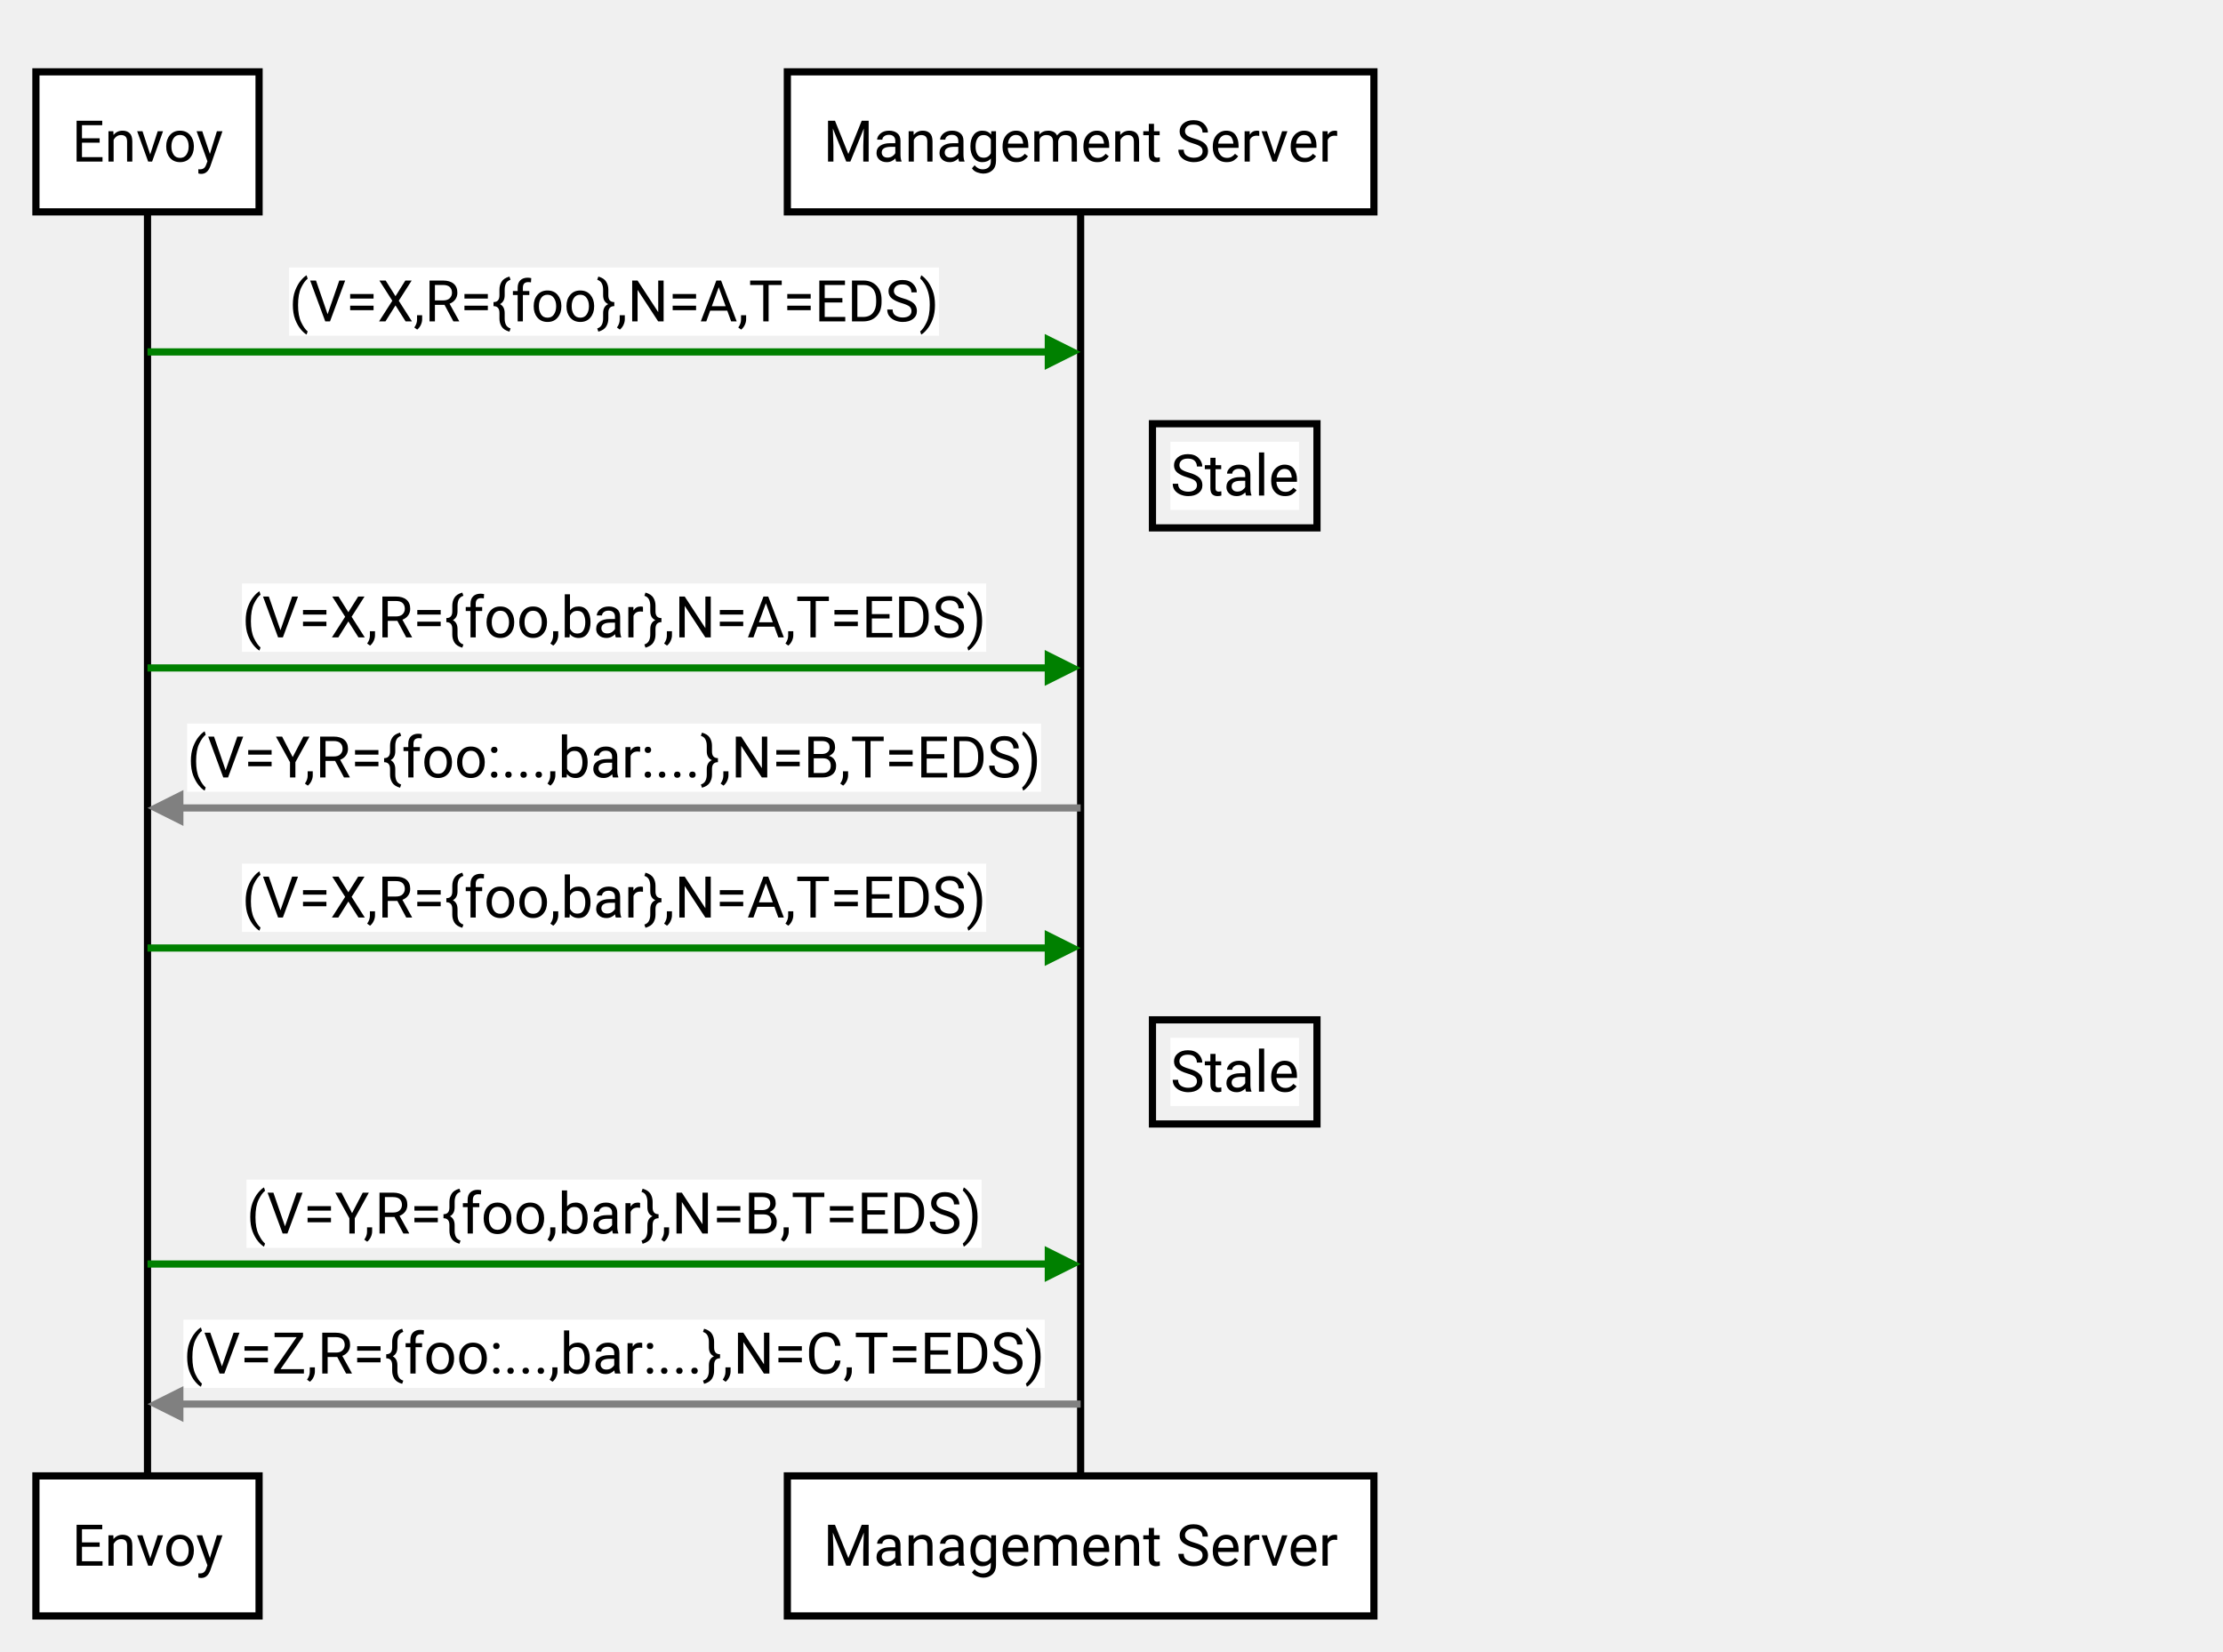
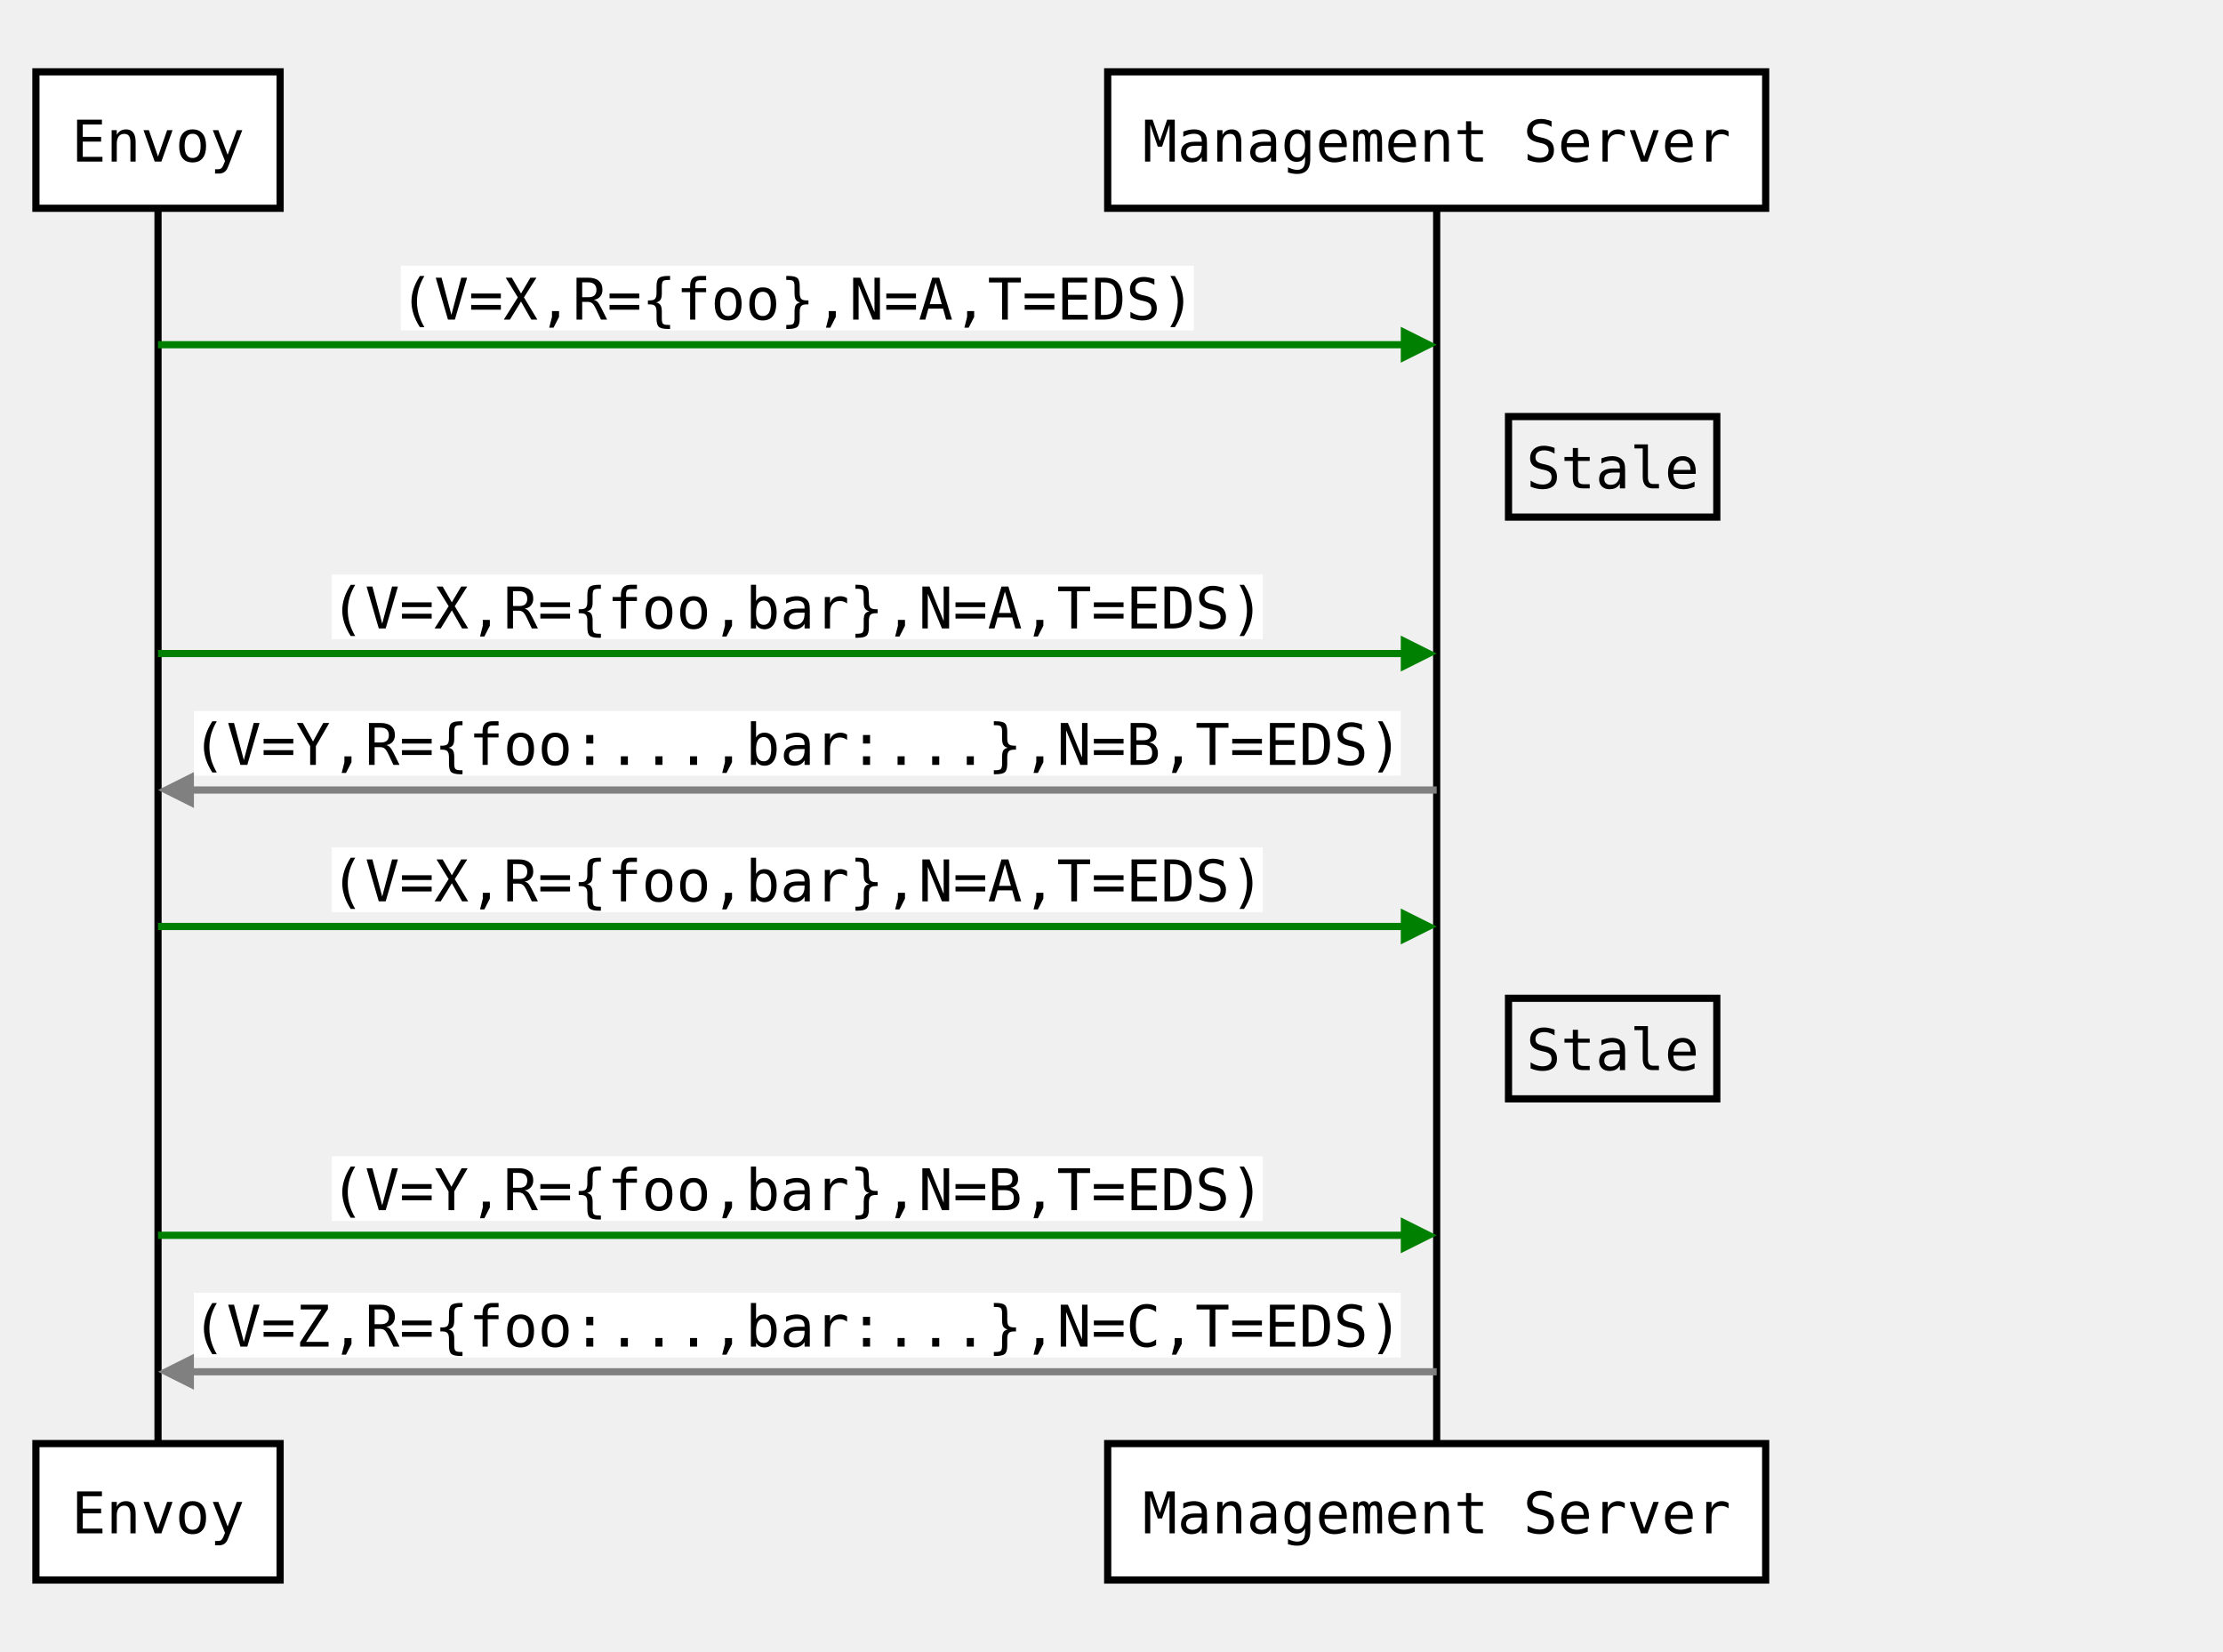
<svg xmlns="http://www.w3.org/2000/svg" xmlns:xlink="http://www.w3.org/1999/xlink" width="619" height="460">
+   <source>participant Envoy as E [color="black"]
+ participant Management Server as M [color="black"]
+ 
+ E-&gt;M: (V=X,R={foo},N=A,T=EDS) [color="green"]
+ Note right of M: Stale
+ E-&gt;M: (V=X,R={foo,bar},N=A,T=EDS) [color="green"]
+ M-&gt;E: (V=Y,R={foo:...,bar:...},N=B,T=EDS) [color="gray"]
+ E-&gt;M: (V=X,R={foo,bar},N=A,T=EDS) [color="green"]
+ Note right of M: Stale
+ E-&gt;M: (V=Y,R={foo,bar},N=B,T=EDS) [color="green"]
+ M-&gt;E: (V=Z,R={foo:...,bar:...},N=C,T=EDS) [color="gray"]</source>
  <defs style="-webkit-tap-highlight-color: rgba(0, 0, 0, 0);">
    <path stroke-linecap="round" d="M5,0 0,2.5 5,5z" id="raphael-marker-block" style="-webkit-tap-highlight-color: rgba(0, 0, 0, 0);" />
-     <marker id="raphael-marker-endblock55-obj2n6v9" markerHeight="5" markerWidth="5" orient="auto" refX="2.5" refY="2.5" style="-webkit-tap-highlight-color: rgba(0, 0, 0, 0);">
+     <marker id="raphael-marker-endblock55-obj9nxqj" markerHeight="5" markerWidth="5" orient="auto" refX="2.5" refY="2.5" style="-webkit-tap-highlight-color: rgba(0, 0, 0, 0);">
      <use xlink:href="#raphael-marker-block" transform="rotate(180 2.5 2.5) scale(1,1)" stroke-width="1" fill="green" stroke="none" style="-webkit-tap-highlight-color: rgba(0, 0, 0, 0);" />
    </marker>
-     <marker id="raphael-marker-endblock55-objij3l6" markerHeight="5" markerWidth="5" orient="auto" refX="2.5" refY="2.5" style="-webkit-tap-highlight-color: rgba(0, 0, 0, 0);">
+     <marker id="raphael-marker-endblock55-objk90nb" markerHeight="5" markerWidth="5" orient="auto" refX="2.5" refY="2.5" style="-webkit-tap-highlight-color: rgba(0, 0, 0, 0);">
      <use xlink:href="#raphael-marker-block" transform="rotate(180 2.5 2.5) scale(1,1)" stroke-width="1" fill="green" stroke="none" style="-webkit-tap-highlight-color: rgba(0, 0, 0, 0);" />
    </marker>
-     <marker id="raphael-marker-endblock55-objs670z" markerHeight="5" markerWidth="5" orient="auto" refX="2.5" refY="2.5" style="-webkit-tap-highlight-color: rgba(0, 0, 0, 0);">
+     <marker id="raphael-marker-endblock55-objfy5rz" markerHeight="5" markerWidth="5" orient="auto" refX="2.5" refY="2.5" style="-webkit-tap-highlight-color: rgba(0, 0, 0, 0);">
      <use xlink:href="#raphael-marker-block" transform="rotate(180 2.5 2.5) scale(1,1)" stroke-width="1" fill="gray" stroke="none" style="-webkit-tap-highlight-color: rgba(0, 0, 0, 0);" />
    </marker>
-     <marker id="raphael-marker-endblock55-objdpm7p" markerHeight="5" markerWidth="5" orient="auto" refX="2.5" refY="2.5" style="-webkit-tap-highlight-color: rgba(0, 0, 0, 0);">
+     <marker id="raphael-marker-endblock55-objo7xf5" markerHeight="5" markerWidth="5" orient="auto" refX="2.5" refY="2.5" style="-webkit-tap-highlight-color: rgba(0, 0, 0, 0);">
      <use xlink:href="#raphael-marker-block" transform="rotate(180 2.5 2.5) scale(1,1)" stroke-width="1" fill="green" stroke="none" style="-webkit-tap-highlight-color: rgba(0, 0, 0, 0);" />
    </marker>
-     <marker id="raphael-marker-endblock55-objbieqd" markerHeight="5" markerWidth="5" orient="auto" refX="2.5" refY="2.5" style="-webkit-tap-highlight-color: rgba(0, 0, 0, 0);">
+     <marker id="raphael-marker-endblock55-objml2fb" markerHeight="5" markerWidth="5" orient="auto" refX="2.5" refY="2.5" style="-webkit-tap-highlight-color: rgba(0, 0, 0, 0);">
      <use xlink:href="#raphael-marker-block" transform="rotate(180 2.5 2.5) scale(1,1)" stroke-width="1" fill="green" stroke="none" style="-webkit-tap-highlight-color: rgba(0, 0, 0, 0);" />
    </marker>
-     <marker id="raphael-marker-endblock55-obj56hjk" markerHeight="5" markerWidth="5" orient="auto" refX="2.5" refY="2.5" style="-webkit-tap-highlight-color: rgba(0, 0, 0, 0);">
+     <marker id="raphael-marker-endblock55-obj2ezld" markerHeight="5" markerWidth="5" orient="auto" refX="2.5" refY="2.5" style="-webkit-tap-highlight-color: rgba(0, 0, 0, 0);">
      <use xlink:href="#raphael-marker-block" transform="rotate(180 2.5 2.5) scale(1,1)" stroke-width="1" fill="gray" stroke="none" style="-webkit-tap-highlight-color: rgba(0, 0, 0, 0);" />
    </marker>
  </defs>
-   <rect x="10" y="20" width="62.141" height="39" rx="0" ry="0" fill="#ffffff" stroke="#000000" stroke-width="2" style="-webkit-tap-highlight-color: rgba(0, 0, 0, 0);" />
-   <rect x="20" y="30" width="42.141" height="19" rx="0" ry="0" fill="#ffffff" stroke="none" style="-webkit-tap-highlight-color: rgba(0, 0, 0, 0);" />
-   <text x="41.07" y="39.5" text-anchor="middle" font-family="Roboto" font-size="16px" stroke="none" fill="#000000" style="-webkit-tap-highlight-color: rgba(0, 0, 0, 0); text-anchor: middle; font-family: Roboto; font-size: 16px;">
-     <tspan dy="5.5" style="-webkit-tap-highlight-color: rgba(0, 0, 0, 0);">Envoy</tspan>
+   <rect x="10" y="20" width="68" height="38" rx="0" ry="0" fill="#ffffff" stroke="#000000" stroke-width="2" style="-webkit-tap-highlight-color: rgba(0, 0, 0, 0);" />
+   <rect x="19.984" y="30" width="48" height="18" rx="0" ry="0" fill="#ffffff" stroke="none" style="-webkit-tap-highlight-color: rgba(0, 0, 0, 0);" />
+   <text x="44" y="39" text-anchor="middle" font-family="Andale Mono, monospace" font-size="16px" stroke="none" fill="#000000" style="-webkit-tap-highlight-color: rgba(0, 0, 0, 0); text-anchor: middle; font-family: &quot;Andale Mono&quot;, monospace; font-size: 16px;">
+     <tspan dy="6" style="-webkit-tap-highlight-color: rgba(0, 0, 0, 0);">Envoy</tspan>
  </text>
-   <rect x="10" y="411" width="62.141" height="39" rx="0" ry="0" fill="#ffffff" stroke="#000000" stroke-width="2" style="-webkit-tap-highlight-color: rgba(0, 0, 0, 0);" />
-   <rect x="20" y="421" width="42.141" height="19" rx="0" ry="0" fill="#ffffff" stroke="none" style="-webkit-tap-highlight-color: rgba(0, 0, 0, 0);" />
-   <text x="41.07" y="430.5" text-anchor="middle" font-family="Roboto" font-size="16px" stroke="none" fill="#000000" style="-webkit-tap-highlight-color: rgba(0, 0, 0, 0); text-anchor: middle; font-family: Roboto; font-size: 16px;">
-     <tspan dy="5.5" style="-webkit-tap-highlight-color: rgba(0, 0, 0, 0);">Envoy</tspan>
+   <rect x="10" y="402" width="68" height="38" rx="0" ry="0" fill="#ffffff" stroke="#000000" stroke-width="2" style="-webkit-tap-highlight-color: rgba(0, 0, 0, 0);" />
+   <rect x="19.984" y="412" width="48" height="18" rx="0" ry="0" fill="#ffffff" stroke="none" style="-webkit-tap-highlight-color: rgba(0, 0, 0, 0);" />
+   <text x="44" y="421" text-anchor="middle" font-family="Andale Mono, monospace" font-size="16px" stroke="none" fill="#000000" style="-webkit-tap-highlight-color: rgba(0, 0, 0, 0); text-anchor: middle; font-family: &quot;Andale Mono&quot;, monospace; font-size: 16px;">
+     <tspan dy="6" style="-webkit-tap-highlight-color: rgba(0, 0, 0, 0);">Envoy</tspan>
  </text>
-   <path fill="none" stroke="#000000" d="M41.07,59L41.07,411" stroke-width="2" style="-webkit-tap-highlight-color: rgba(0, 0, 0, 0);" />
-   <rect x="219.238" y="20" width="163.336" height="39" rx="0" ry="0" fill="#ffffff" stroke="#000000" stroke-width="2" style="-webkit-tap-highlight-color: rgba(0, 0, 0, 0);" />
-   <rect x="229.238" y="30" width="143.336" height="19" rx="0" ry="0" fill="#ffffff" stroke="none" style="-webkit-tap-highlight-color: rgba(0, 0, 0, 0);" />
-   <text x="300.906" y="39.5" text-anchor="middle" font-family="Roboto" font-size="16px" stroke="none" fill="#000000" style="-webkit-tap-highlight-color: rgba(0, 0, 0, 0); text-anchor: middle; font-family: Roboto; font-size: 16px;">
-     <tspan dy="5.5" style="-webkit-tap-highlight-color: rgba(0, 0, 0, 0);">Management Server</tspan>
+   <path fill="none" stroke="#000000" d="M44,58L44,402" stroke-width="2" style="-webkit-tap-highlight-color: rgba(0, 0, 0, 0);" />
+   <rect x="308.438" y="20" width="183.219" height="38" rx="0" ry="0" fill="#ffffff" stroke="#000000" stroke-width="2" style="-webkit-tap-highlight-color: rgba(0, 0, 0, 0);" />
+   <rect x="318.422" y="30" width="163.219" height="18" rx="0" ry="0" fill="#ffffff" stroke="none" style="-webkit-tap-highlight-color: rgba(0, 0, 0, 0);" />
+   <text x="400.047" y="39" text-anchor="middle" font-family="Andale Mono, monospace" font-size="16px" stroke="none" fill="#000000" style="-webkit-tap-highlight-color: rgba(0, 0, 0, 0); text-anchor: middle; font-family: &quot;Andale Mono&quot;, monospace; font-size: 16px;">
+     <tspan dy="6" style="-webkit-tap-highlight-color: rgba(0, 0, 0, 0);">Management Server</tspan>
  </text>
-   <rect x="219.238" y="411" width="163.336" height="39" rx="0" ry="0" fill="#ffffff" stroke="#000000" stroke-width="2" style="-webkit-tap-highlight-color: rgba(0, 0, 0, 0);" />
-   <rect x="229.238" y="421" width="143.336" height="19" rx="0" ry="0" fill="#ffffff" stroke="none" style="-webkit-tap-highlight-color: rgba(0, 0, 0, 0);" />
-   <text x="300.906" y="430.5" text-anchor="middle" font-family="Roboto" font-size="16px" stroke="none" fill="#000000" style="-webkit-tap-highlight-color: rgba(0, 0, 0, 0); text-anchor: middle; font-family: Roboto; font-size: 16px;">
-     <tspan dy="5.5" style="-webkit-tap-highlight-color: rgba(0, 0, 0, 0);">Management Server</tspan>
+   <rect x="308.438" y="402" width="183.219" height="38" rx="0" ry="0" fill="#ffffff" stroke="#000000" stroke-width="2" style="-webkit-tap-highlight-color: rgba(0, 0, 0, 0);" />
+   <rect x="318.422" y="412" width="163.219" height="18" rx="0" ry="0" fill="#ffffff" stroke="none" style="-webkit-tap-highlight-color: rgba(0, 0, 0, 0);" />
+   <text x="400.047" y="421" text-anchor="middle" font-family="Andale Mono, monospace" font-size="16px" stroke="none" fill="#000000" style="-webkit-tap-highlight-color: rgba(0, 0, 0, 0); text-anchor: middle; font-family: &quot;Andale Mono&quot;, monospace; font-size: 16px;">
+     <tspan dy="6" style="-webkit-tap-highlight-color: rgba(0, 0, 0, 0);">Management Server</tspan>
  </text>
-   <path fill="none" stroke="#000000" d="M300.906,59L300.906,411" stroke-width="2" style="-webkit-tap-highlight-color: rgba(0, 0, 0, 0);" />
-   <rect x="80.496" y="74.5" width="180.984" height="19" rx="0" ry="0" fill="#ffffff" stroke="none" style="-webkit-tap-highlight-color: rgba(0, 0, 0, 0);" />
-   <text x="170.988" y="84" text-anchor="middle" font-family="Roboto" font-size="16px" stroke="none" fill="#000000" style="-webkit-tap-highlight-color: rgba(0, 0, 0, 0); text-anchor: middle; font-family: Roboto; font-size: 16px;">
-     <tspan dy="5.5" style="-webkit-tap-highlight-color: rgba(0, 0, 0, 0);">(V=X,R={foo},N=A,T=EDS)</tspan>
+   <path fill="none" stroke="#000000" d="M400.047,58L400.047,402" stroke-width="2" style="-webkit-tap-highlight-color: rgba(0, 0, 0, 0);" />
+   <rect x="111.594" y="74" width="220.828" height="18" rx="0" ry="0" fill="#ffffff" stroke="none" style="-webkit-tap-highlight-color: rgba(0, 0, 0, 0);" />
+   <text x="222.023" y="83" text-anchor="middle" font-family="Andale Mono, monospace" font-size="16px" stroke="none" fill="#000000" style="-webkit-tap-highlight-color: rgba(0, 0, 0, 0); text-anchor: middle; font-family: &quot;Andale Mono&quot;, monospace; font-size: 16px;">
+     <tspan dy="6" style="-webkit-tap-highlight-color: rgba(0, 0, 0, 0);">(V=X,R={foo},N=A,T=EDS)</tspan>
  </text>
-   <path fill="none" stroke="#008000" d="M41.07,98C41.07,98,259.851,98,295.905,98" stroke-width="2" marker-end="url(#raphael-marker-endblock55-obj2n6v9)" stroke-dasharray="none" style="-webkit-tap-highlight-color: rgba(0, 0, 0, 0);" />
-   <rect x="320.906" y="118" width="45.812" height="29" rx="0" ry="0" fill="none" stroke="#000000" stroke-width="2" style="-webkit-tap-highlight-color: rgba(0, 0, 0, 0);" />
-   <rect x="325.906" y="123" width="35.812" height="19" rx="0" ry="0" fill="#ffffff" stroke="none" style="-webkit-tap-highlight-color: rgba(0, 0, 0, 0);" />
-   <text x="343.812" y="132.5" text-anchor="middle" font-family="Roboto" font-size="16px" stroke="none" fill="#000000" style="-webkit-tap-highlight-color: rgba(0, 0, 0, 0); text-anchor: middle; font-family: Roboto; font-size: 16px;">
-     <tspan dy="5.5" style="-webkit-tap-highlight-color: rgba(0, 0, 0, 0);">Stale</tspan>
+   <path fill="none" stroke="#008000" d="M44,96C44,96,351.9,96,395.048,96" stroke-width="2" marker-end="url(#raphael-marker-endblock55-obj9nxqj)" stroke-dasharray="none" style="-webkit-tap-highlight-color: rgba(0, 0, 0, 0);" />
+   <rect x="420.047" y="116" width="58" height="28" rx="0" ry="0" fill="none" stroke="#000000" stroke-width="2" style="-webkit-tap-highlight-color: rgba(0, 0, 0, 0);" />
+   <rect x="425.031" y="121" width="48" height="18" rx="0" ry="0" fill="none" stroke="none" style="-webkit-tap-highlight-color: rgba(0, 0, 0, 0);" />
+   <text x="449.047" y="130" text-anchor="middle" font-family="Andale Mono, monospace" font-size="16px" stroke="none" fill="#000000" style="-webkit-tap-highlight-color: rgba(0, 0, 0, 0); text-anchor: middle; font-family: &quot;Andale Mono&quot;, monospace; font-size: 16px;">
+     <tspan dy="6" style="-webkit-tap-highlight-color: rgba(0, 0, 0, 0);">Stale</tspan>
  </text>
-   <rect x="67.367" y="162.5" width="207.242" height="19" rx="0" ry="0" fill="#ffffff" stroke="none" style="-webkit-tap-highlight-color: rgba(0, 0, 0, 0);" />
-   <text x="170.988" y="172" text-anchor="middle" font-family="Roboto" font-size="16px" stroke="none" fill="#000000" style="-webkit-tap-highlight-color: rgba(0, 0, 0, 0); text-anchor: middle; font-family: Roboto; font-size: 16px;">
-     <tspan dy="5.5" style="-webkit-tap-highlight-color: rgba(0, 0, 0, 0);">(V=X,R={foo,bar},N=A,T=EDS)</tspan>
+   <rect x="92.391" y="160" width="259.234" height="18" rx="0" ry="0" fill="#ffffff" stroke="none" style="-webkit-tap-highlight-color: rgba(0, 0, 0, 0);" />
+   <text x="222.023" y="169" text-anchor="middle" font-family="Andale Mono, monospace" font-size="16px" stroke="none" fill="#000000" style="-webkit-tap-highlight-color: rgba(0, 0, 0, 0); text-anchor: middle; font-family: &quot;Andale Mono&quot;, monospace; font-size: 16px;">
+     <tspan dy="6" style="-webkit-tap-highlight-color: rgba(0, 0, 0, 0);">(V=X,R={foo,bar},N=A,T=EDS)</tspan>
  </text>
-   <path fill="none" stroke="#008000" d="M41.07,186C41.07,186,259.851,186,295.905,186" stroke-width="2" marker-end="url(#raphael-marker-endblock55-objij3l6)" stroke-dasharray="none" style="-webkit-tap-highlight-color: rgba(0, 0, 0, 0);" />
-   <rect x="52.105" y="201.5" width="237.766" height="19" rx="0" ry="0" fill="#ffffff" stroke="none" style="-webkit-tap-highlight-color: rgba(0, 0, 0, 0);" />
-   <text x="170.988" y="211" text-anchor="middle" font-family="Roboto" font-size="16px" stroke="none" fill="#000000" style="-webkit-tap-highlight-color: rgba(0, 0, 0, 0); text-anchor: middle; font-family: Roboto; font-size: 16px;">
-     <tspan dy="5.5" style="-webkit-tap-highlight-color: rgba(0, 0, 0, 0);">(V=Y,R={foo:...,bar:...},N=B,T=EDS)</tspan>
+   <path fill="none" stroke="#008000" d="M44,182C44,182,351.9,182,395.048,182" stroke-width="2" marker-end="url(#raphael-marker-endblock55-objk90nb)" stroke-dasharray="none" style="-webkit-tap-highlight-color: rgba(0, 0, 0, 0);" />
+   <rect x="53.984" y="198" width="336.047" height="18" rx="0" ry="0" fill="#ffffff" stroke="none" style="-webkit-tap-highlight-color: rgba(0, 0, 0, 0);" />
+   <text x="222.023" y="207" text-anchor="middle" font-family="Andale Mono, monospace" font-size="16px" stroke="none" fill="#000000" style="-webkit-tap-highlight-color: rgba(0, 0, 0, 0); text-anchor: middle; font-family: &quot;Andale Mono&quot;, monospace; font-size: 16px;">
+     <tspan dy="6" style="-webkit-tap-highlight-color: rgba(0, 0, 0, 0);">(V=Y,R={foo:...,bar:...},N=B,T=EDS)</tspan>
  </text>
-   <path fill="none" stroke="#808080" d="M300.906,225C300.906,225,82.126,225,46.072,225" stroke-width="2" marker-end="url(#raphael-marker-endblock55-objs670z)" stroke-dasharray="none" style="-webkit-tap-highlight-color: rgba(0, 0, 0, 0);" />
-   <rect x="67.367" y="240.5" width="207.242" height="19" rx="0" ry="0" fill="#ffffff" stroke="none" style="-webkit-tap-highlight-color: rgba(0, 0, 0, 0);" />
-   <text x="170.988" y="250" text-anchor="middle" font-family="Roboto" font-size="16px" stroke="none" fill="#000000" style="-webkit-tap-highlight-color: rgba(0, 0, 0, 0); text-anchor: middle; font-family: Roboto; font-size: 16px;">
-     <tspan dy="5.5" style="-webkit-tap-highlight-color: rgba(0, 0, 0, 0);">(V=X,R={foo,bar},N=A,T=EDS)</tspan>
+   <path fill="none" stroke="#808080" d="M400.047,220C400.047,220,92.147,220,48.999,220" stroke-width="2" marker-end="url(#raphael-marker-endblock55-objfy5rz)" stroke-dasharray="none" style="-webkit-tap-highlight-color: rgba(0, 0, 0, 0);" />
+   <rect x="92.391" y="236" width="259.234" height="18" rx="0" ry="0" fill="#ffffff" stroke="none" style="-webkit-tap-highlight-color: rgba(0, 0, 0, 0);" />
+   <text x="222.023" y="245" text-anchor="middle" font-family="Andale Mono, monospace" font-size="16px" stroke="none" fill="#000000" style="-webkit-tap-highlight-color: rgba(0, 0, 0, 0); text-anchor: middle; font-family: &quot;Andale Mono&quot;, monospace; font-size: 16px;">
+     <tspan dy="6" style="-webkit-tap-highlight-color: rgba(0, 0, 0, 0);">(V=X,R={foo,bar},N=A,T=EDS)</tspan>
  </text>
-   <path fill="none" stroke="#008000" d="M41.07,264C41.07,264,259.851,264,295.905,264" stroke-width="2" marker-end="url(#raphael-marker-endblock55-objdpm7p)" stroke-dasharray="none" style="-webkit-tap-highlight-color: rgba(0, 0, 0, 0);" />
-   <rect x="320.906" y="284" width="45.812" height="29" rx="0" ry="0" fill="none" stroke="#000000" stroke-width="2" style="-webkit-tap-highlight-color: rgba(0, 0, 0, 0);" />
-   <rect x="325.906" y="289" width="35.812" height="19" rx="0" ry="0" fill="#ffffff" stroke="none" style="-webkit-tap-highlight-color: rgba(0, 0, 0, 0);" />
-   <text x="343.812" y="298.5" text-anchor="middle" font-family="Roboto" font-size="16px" stroke="none" fill="#000000" style="-webkit-tap-highlight-color: rgba(0, 0, 0, 0); text-anchor: middle; font-family: Roboto; font-size: 16px;">
-     <tspan dy="5.5" style="-webkit-tap-highlight-color: rgba(0, 0, 0, 0);">Stale</tspan>
+   <path fill="none" stroke="#008000" d="M44,258C44,258,351.9,258,395.048,258" stroke-width="2" marker-end="url(#raphael-marker-endblock55-objo7xf5)" stroke-dasharray="none" style="-webkit-tap-highlight-color: rgba(0, 0, 0, 0);" />
+   <rect x="420.047" y="278" width="58" height="28" rx="0" ry="0" fill="none" stroke="#000000" stroke-width="2" style="-webkit-tap-highlight-color: rgba(0, 0, 0, 0);" />
+   <rect x="425.031" y="283" width="48" height="18" rx="0" ry="0" fill="none" stroke="none" style="-webkit-tap-highlight-color: rgba(0, 0, 0, 0);" />
+   <text x="449.047" y="292" text-anchor="middle" font-family="Andale Mono, monospace" font-size="16px" stroke="none" fill="#000000" style="-webkit-tap-highlight-color: rgba(0, 0, 0, 0); text-anchor: middle; font-family: &quot;Andale Mono&quot;, monospace; font-size: 16px;">
+     <tspan dy="6" style="-webkit-tap-highlight-color: rgba(0, 0, 0, 0);">Stale</tspan>
  </text>
-   <rect x="68.637" y="328.5" width="204.703" height="19" rx="0" ry="0" fill="#ffffff" stroke="none" style="-webkit-tap-highlight-color: rgba(0, 0, 0, 0);" />
-   <text x="170.988" y="338" text-anchor="middle" font-family="Roboto" font-size="16px" stroke="none" fill="#000000" style="-webkit-tap-highlight-color: rgba(0, 0, 0, 0); text-anchor: middle; font-family: Roboto; font-size: 16px;">
-     <tspan dy="5.5" style="-webkit-tap-highlight-color: rgba(0, 0, 0, 0);">(V=Y,R={foo,bar},N=B,T=EDS)</tspan>
+   <rect x="92.391" y="322" width="259.234" height="18" rx="0" ry="0" fill="#ffffff" stroke="none" style="-webkit-tap-highlight-color: rgba(0, 0, 0, 0);" />
+   <text x="222.023" y="331" text-anchor="middle" font-family="Andale Mono, monospace" font-size="16px" stroke="none" fill="#000000" style="-webkit-tap-highlight-color: rgba(0, 0, 0, 0); text-anchor: middle; font-family: &quot;Andale Mono&quot;, monospace; font-size: 16px;">
+     <tspan dy="6" style="-webkit-tap-highlight-color: rgba(0, 0, 0, 0);">(V=Y,R={foo,bar},N=B,T=EDS)</tspan>
  </text>
-   <path fill="none" stroke="#008000" d="M41.07,352C41.07,352,259.851,352,295.905,352" stroke-width="2" marker-end="url(#raphael-marker-endblock55-objbieqd)" stroke-dasharray="none" style="-webkit-tap-highlight-color: rgba(0, 0, 0, 0);" />
-   <rect x="51.07" y="367.5" width="239.836" height="19" rx="0" ry="0" fill="#ffffff" stroke="none" style="-webkit-tap-highlight-color: rgba(0, 0, 0, 0);" />
-   <text x="170.988" y="377" text-anchor="middle" font-family="Roboto" font-size="16px" stroke="none" fill="#000000" style="-webkit-tap-highlight-color: rgba(0, 0, 0, 0); text-anchor: middle; font-family: Roboto; font-size: 16px;">
-     <tspan dy="5.5" style="-webkit-tap-highlight-color: rgba(0, 0, 0, 0);">(V=Z,R={foo:...,bar:...},N=C,T=EDS)</tspan>
+   <path fill="none" stroke="#008000" d="M44,344C44,344,351.9,344,395.048,344" stroke-width="2" marker-end="url(#raphael-marker-endblock55-objml2fb)" stroke-dasharray="none" style="-webkit-tap-highlight-color: rgba(0, 0, 0, 0);" />
+   <rect x="53.984" y="360" width="336.047" height="18" rx="0" ry="0" fill="#ffffff" stroke="none" style="-webkit-tap-highlight-color: rgba(0, 0, 0, 0);" />
+   <text x="222.023" y="369" text-anchor="middle" font-family="Andale Mono, monospace" font-size="16px" stroke="none" fill="#000000" style="-webkit-tap-highlight-color: rgba(0, 0, 0, 0); text-anchor: middle; font-family: &quot;Andale Mono&quot;, monospace; font-size: 16px;">
+     <tspan dy="6" style="-webkit-tap-highlight-color: rgba(0, 0, 0, 0);">(V=Z,R={foo:...,bar:...},N=C,T=EDS)</tspan>
  </text>
-   <path fill="none" stroke="#808080" d="M300.906,391C300.906,391,82.126,391,46.072,391" stroke-width="2" marker-end="url(#raphael-marker-endblock55-obj56hjk)" stroke-dasharray="none" style="-webkit-tap-highlight-color: rgba(0, 0, 0, 0);" />
+   <path fill="none" stroke="#808080" d="M400.047,382C400.047,382,92.147,382,48.999,382" stroke-width="2" marker-end="url(#raphael-marker-endblock55-obj2ezld)" stroke-dasharray="none" style="-webkit-tap-highlight-color: rgba(0, 0, 0, 0);" />
</svg>
